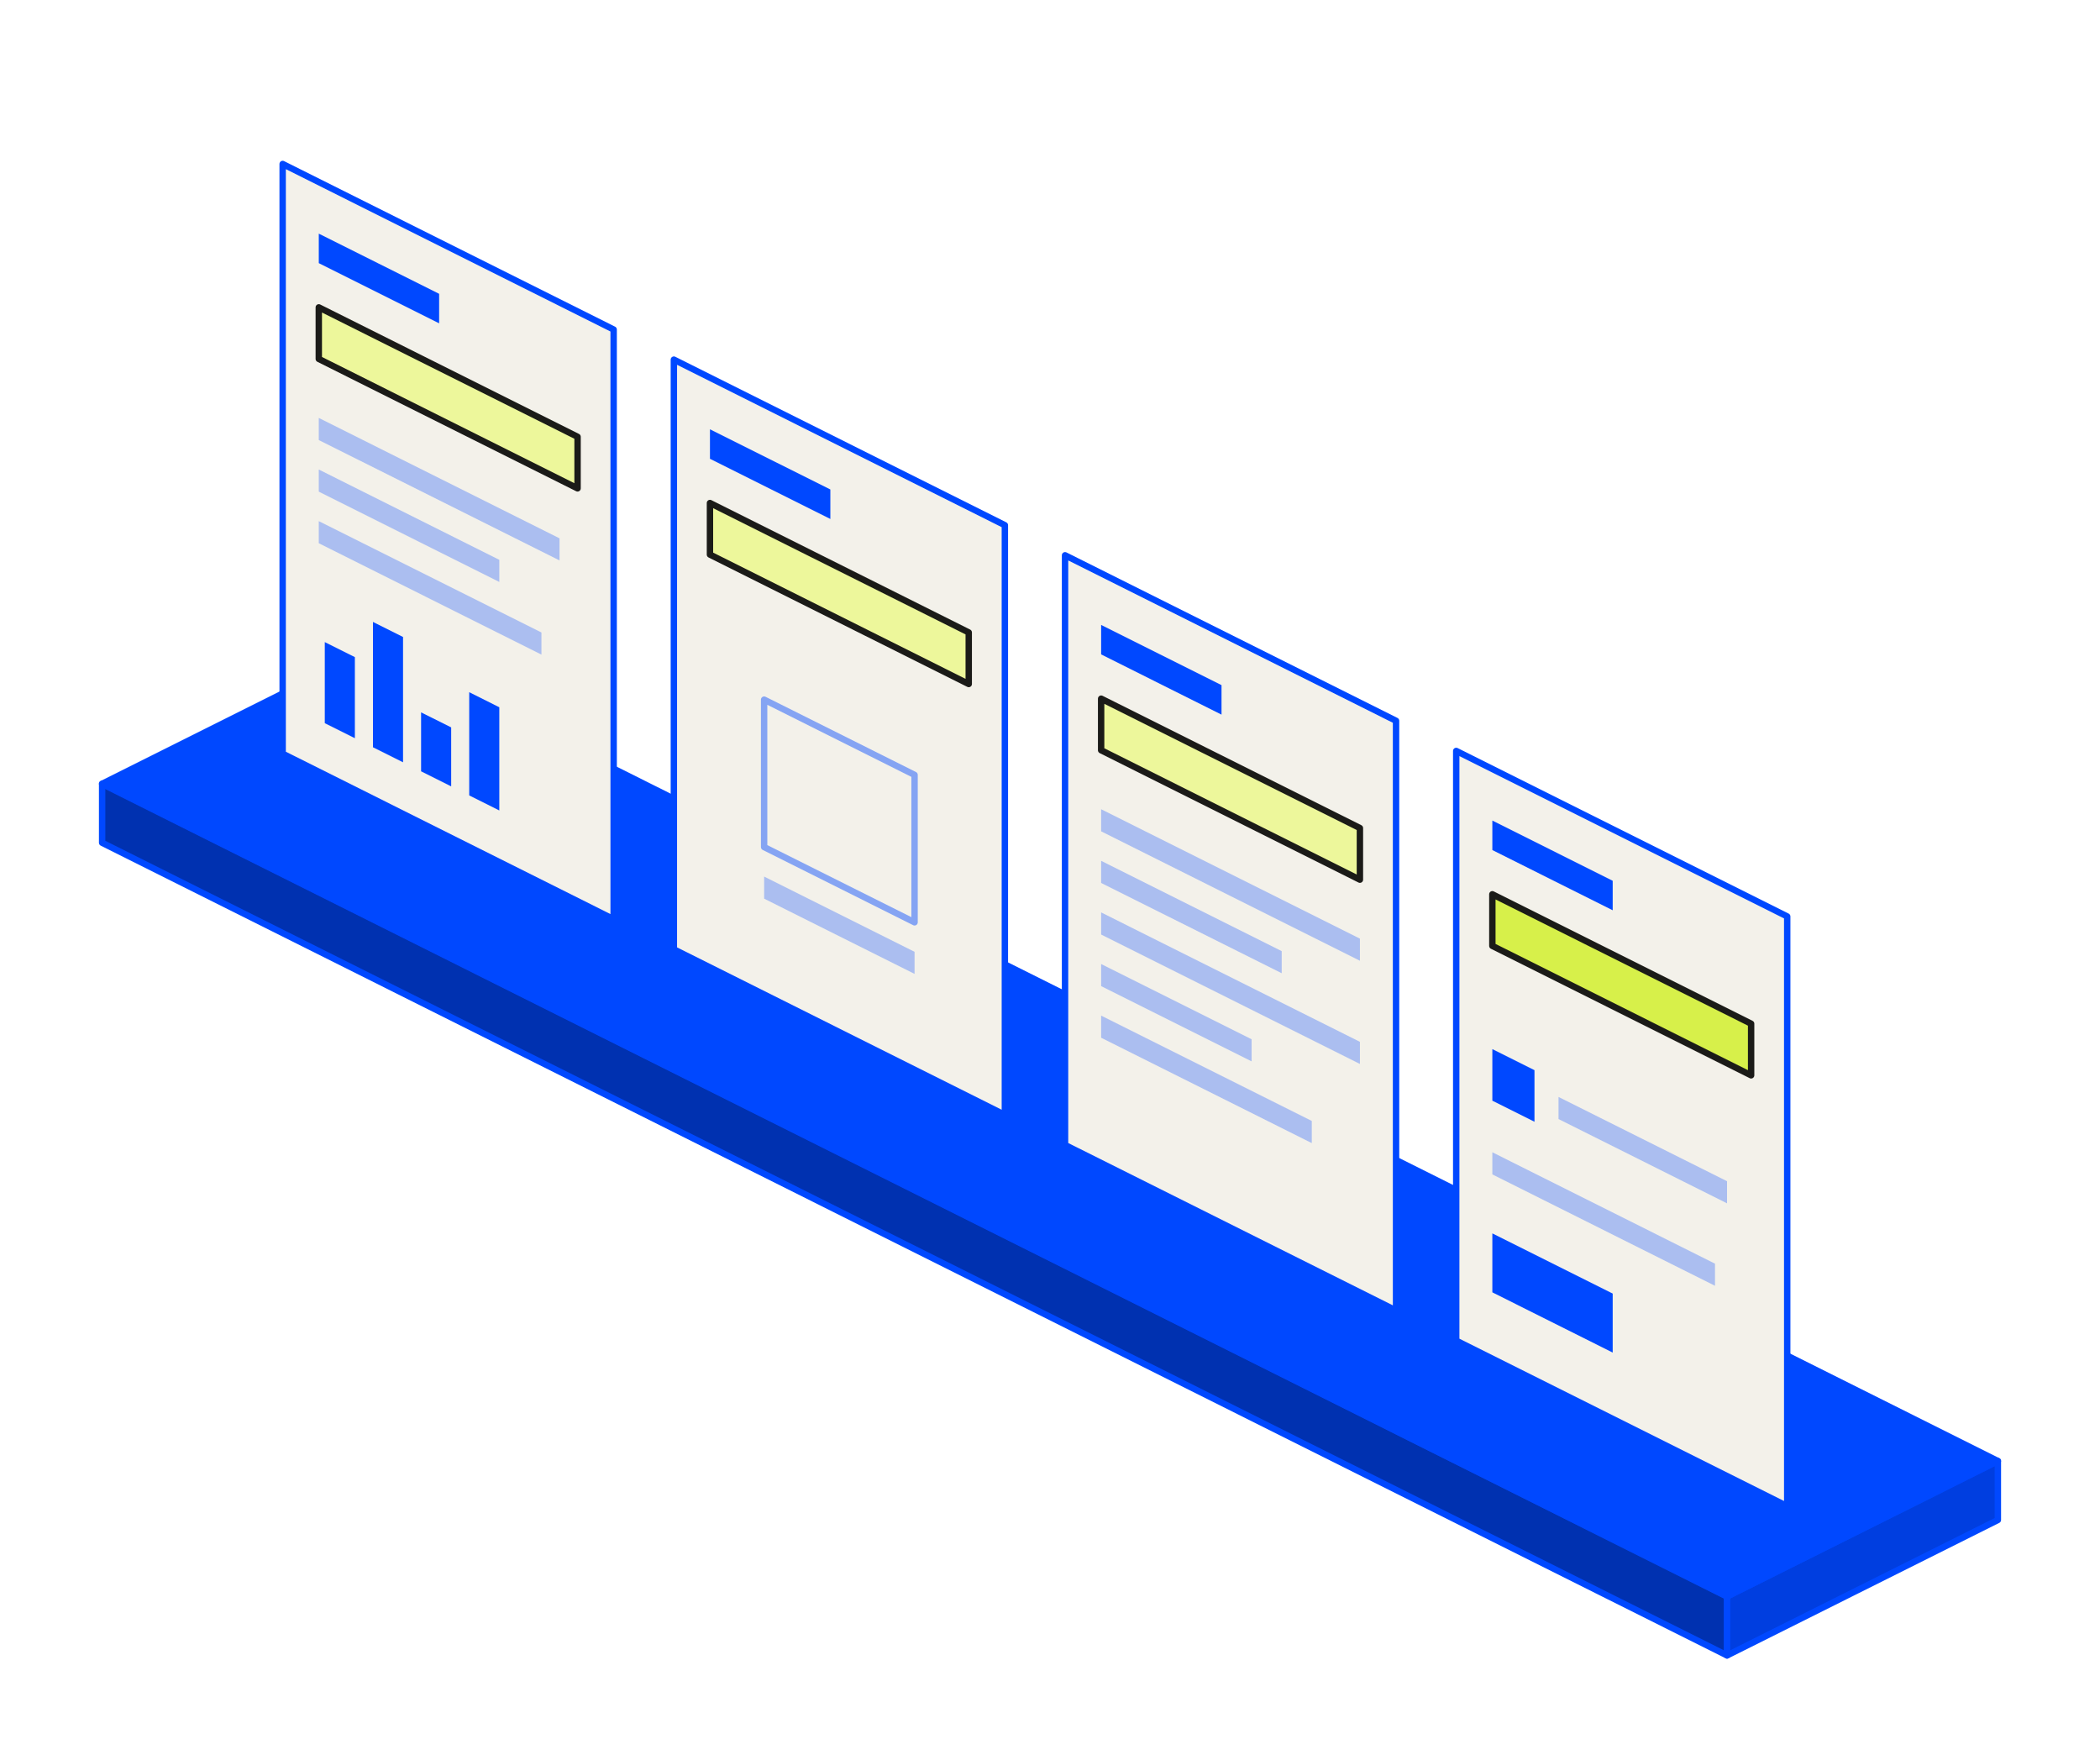
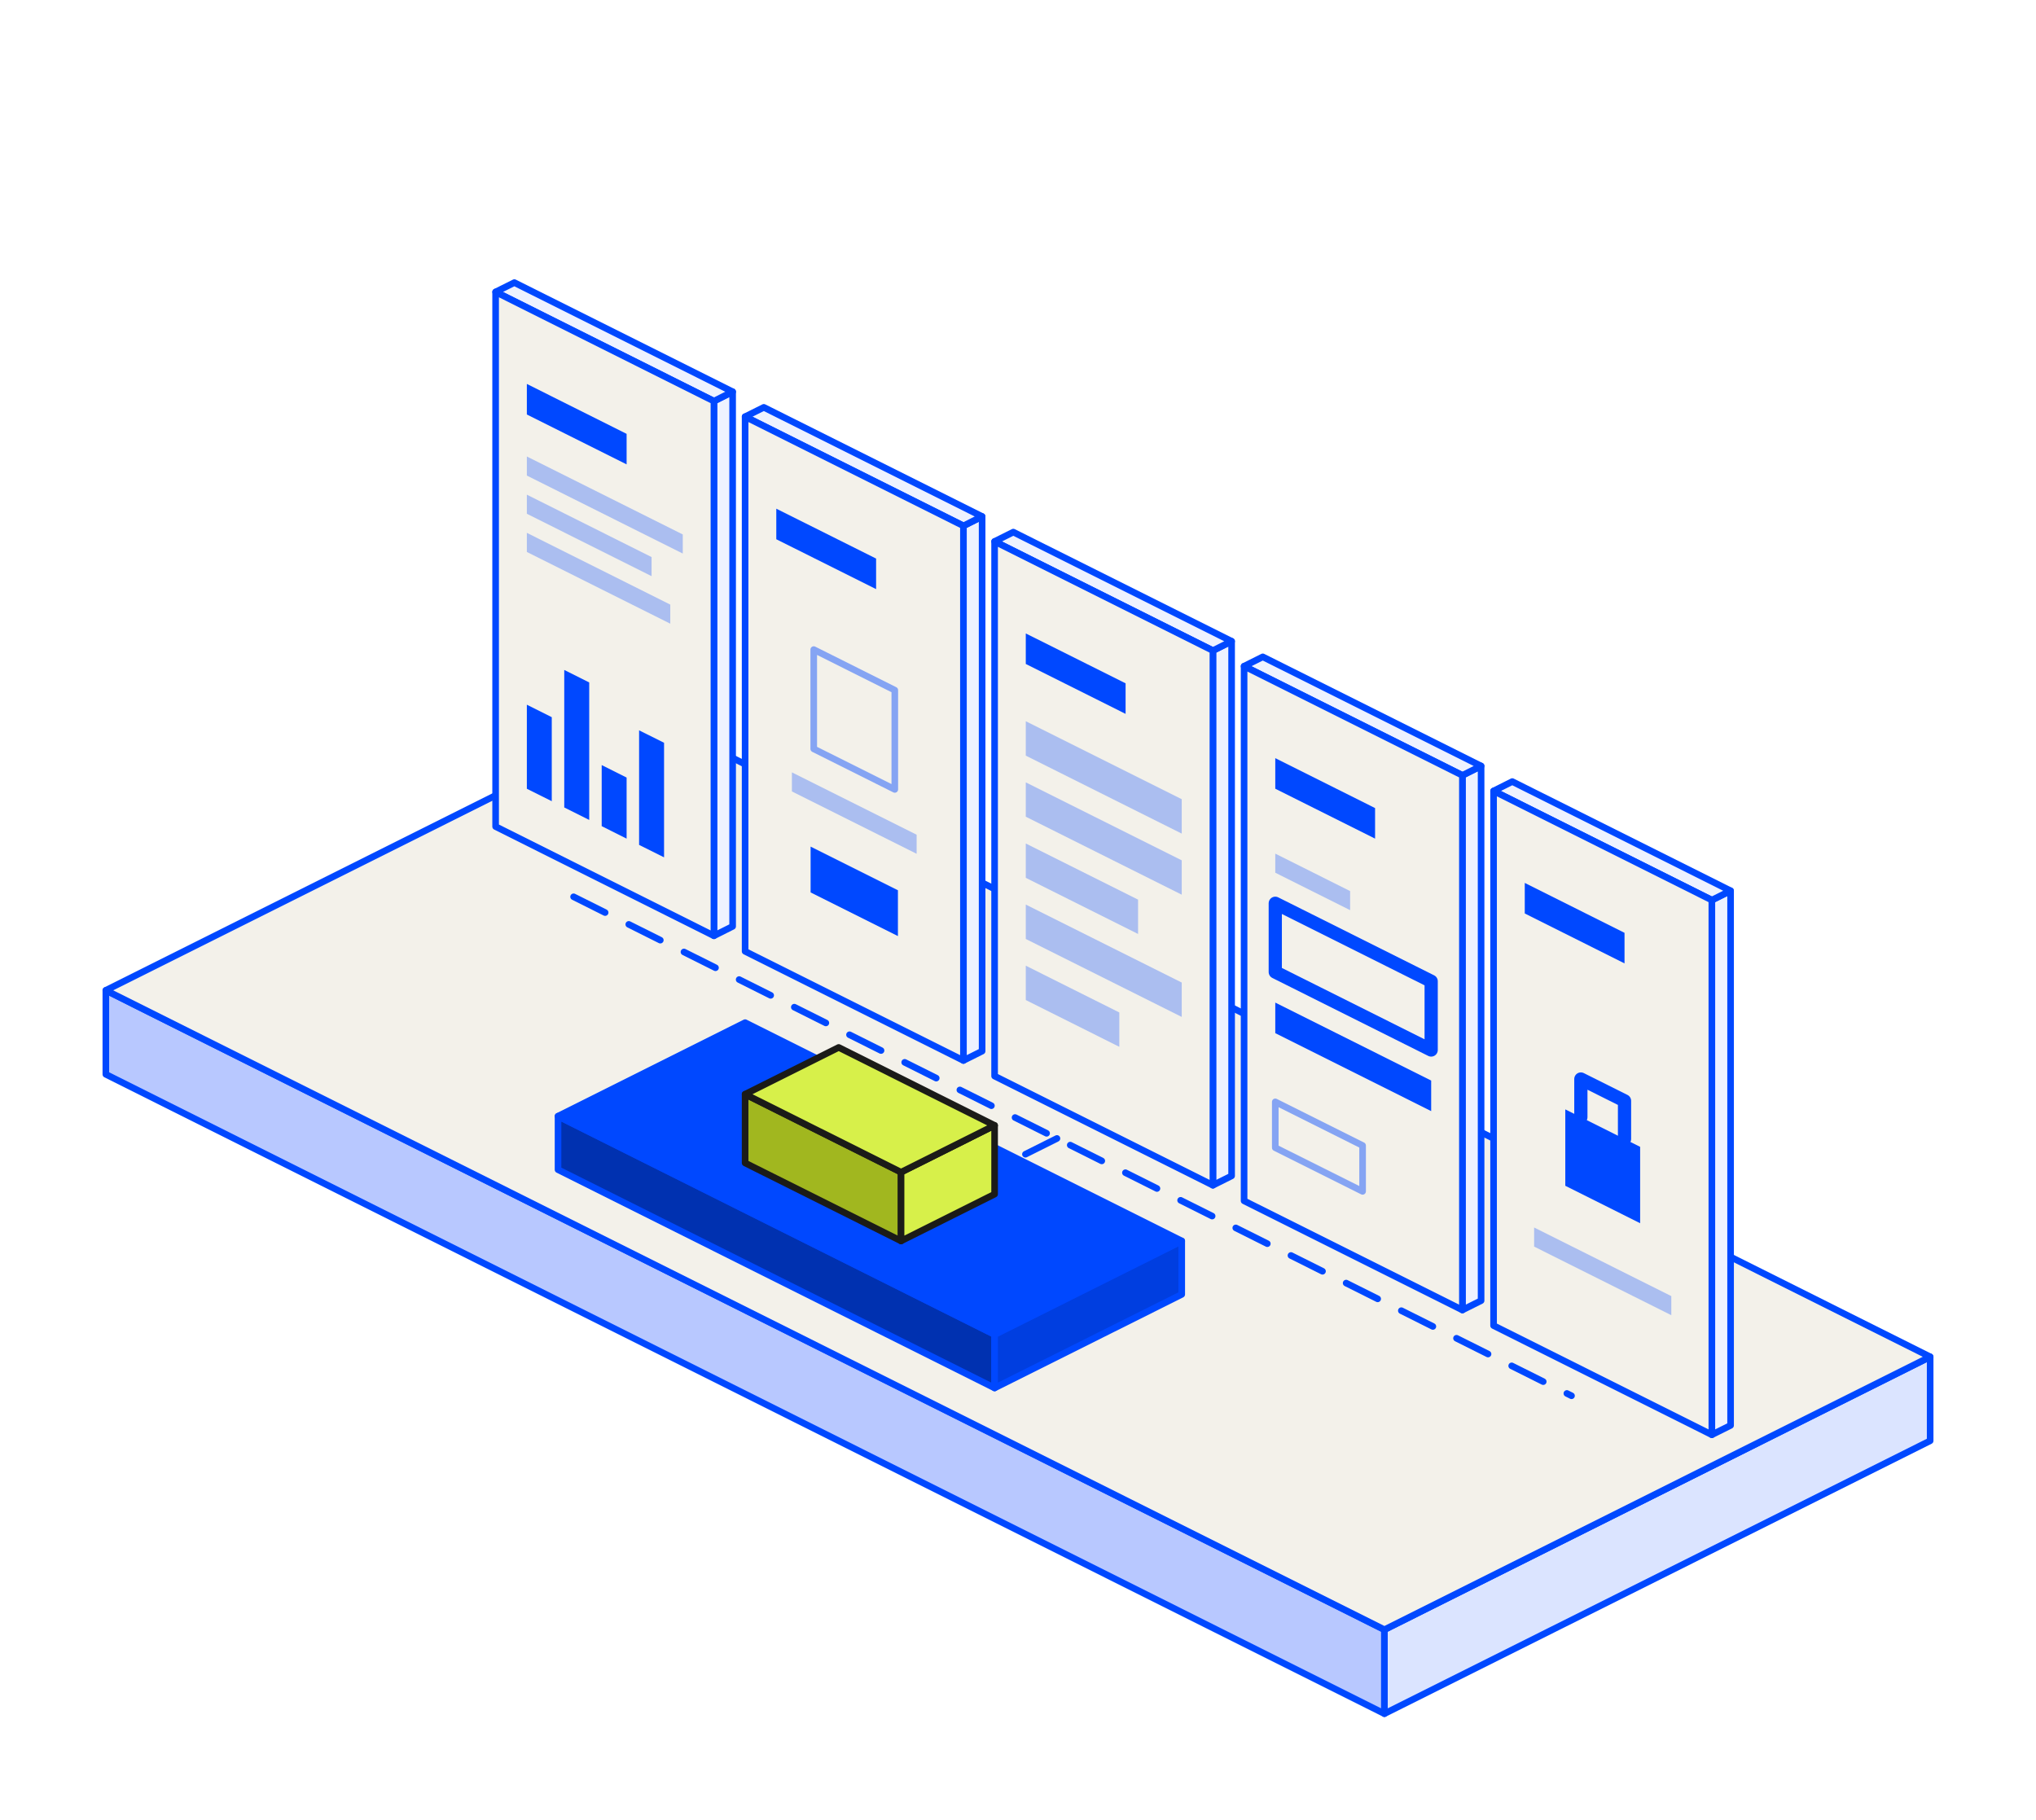
- <svg xmlns="http://www.w3.org/2000/svg" viewBox="530.53 143.3 493.47 412.52" width="493" height="413" aria-hidden="true">
-   <polygon points="936.36,531.82 554.53,340.88 554.53,327.02 936.36,517.97" fill="#0031B0" stroke="#0048FF" stroke-width="1.5" stroke-linejoin="round" stroke-linecap="round" vector-effect="non-scaling-stroke" />
-   <polygon points="1000,500 936.36,531.82 936.36,517.97 1000,486.14" fill="#003EE0" stroke="#0048FF" stroke-width="1.5" stroke-linejoin="round" stroke-linecap="round" vector-effect="non-scaling-stroke" />
-   <polygon points="1000,486.14 618.17,295.2 554.53,327.02 936.36,517.97" fill="#0048FF" stroke="#0048FF" stroke-width="1.5" stroke-linejoin="round" stroke-linecap="round" vector-effect="non-scaling-stroke" />
-   <polygon points="674.73,358.85 596.95,319.95 596.95,181.39 674.73,220.29" fill="#F3F1EA" stroke="#0048FF" stroke-width="1.5" stroke-linejoin="round" stroke-linecap="round" vector-effect="non-scaling-stroke" />
-   <polygon points="605.44,204.69 633.72,218.83 633.72,211.9 605.44,197.76" fill="#0048FF" />
-   <polygon points="605.44,227.2 666.25,257.61 666.25,245.49 605.44,215.08" fill="#EDF79B" stroke="#1B1B18" stroke-width="1.5" stroke-linejoin="round" stroke-linecap="round" vector-effect="non-scaling-stroke" />
-   <polygon points="605.44,246.26 662.01,274.54 662.01,269.35 605.44,241.06" fill="rgba(0,72,255,0.3)" />
-   <polygon points="605.44,258.38 647.86,279.6 647.86,274.4 605.44,253.18" fill="rgba(0,72,255,0.3)" />
-   <polygon points="605.44,270.5 657.76,296.67 657.76,291.47 605.44,265.31" fill="rgba(0,72,255,0.3)" />
-   <polygon points="606.85,312.78 613.92,316.31 613.92,297.26 606.85,293.73" fill="#0048FF" />
-   <polygon points="618.17,318.44 625.24,321.97 625.24,292.53 618.17,288.99" fill="#0048FF" />
-   <polygon points="629.48,324.09 636.55,327.63 636.55,313.77 629.48,310.24" fill="#0048FF" />
-   <polygon points="640.79,329.75 647.86,333.29 647.86,309.04 640.79,305.5" fill="#0048FF" />
-   <polygon points="766.66,404.82 688.88,365.92 688.88,227.36 766.66,266.26" fill="#F3F1EA" stroke="#0048FF" stroke-width="1.5" stroke-linejoin="round" stroke-linecap="round" vector-effect="non-scaling-stroke" />
-   <polygon points="697.36,250.66 725.65,264.8 725.65,257.87 697.36,243.73" fill="#0048FF" />
-   <polygon points="697.36,273.17 758.17,303.58 758.17,291.46 697.36,261.05" fill="#EDF79B" stroke="#1B1B18" stroke-width="1.5" stroke-linejoin="round" stroke-linecap="round" vector-effect="non-scaling-stroke" />
-   <polygon points="710.09,341.89 745.44,359.57 745.44,324.93 710.09,307.25" fill="#F3F1EA" stroke="rgba(0,72,255,0.45)" stroke-width="1.5" stroke-linejoin="round" stroke-linecap="round" vector-effect="non-scaling-stroke" />
-   <polygon points="710.09,354.01 745.44,371.69 745.44,366.5 710.09,348.82" fill="rgba(0,72,255,0.3)" />
-   <polygon points="858.58,450.78 780.8,411.89 780.8,273.33 858.58,312.22" fill="#F3F1EA" stroke="#0048FF" stroke-width="1.5" stroke-linejoin="round" stroke-linecap="round" vector-effect="non-scaling-stroke" />
-   <polygon points="789.28,296.62 817.57,310.77 817.57,303.84 789.28,289.7" fill="#0048FF" />
-   <polygon points="789.28,319.14 850.09,349.55 850.09,337.42 789.28,307.02" fill="#EDF79B" stroke="#1B1B18" stroke-width="1.5" stroke-linejoin="round" stroke-linecap="round" vector-effect="non-scaling-stroke" />
-   <polygon points="789.28,338.19 850.09,368.6 850.09,363.4 789.28,333" fill="rgba(0,72,255,0.3)" />
-   <polygon points="789.28,350.32 831.71,371.53 831.71,366.34 789.28,345.12" fill="rgba(0,72,255,0.3)" />
-   <polygon points="789.28,362.44 850.09,392.85 850.09,387.65 789.28,357.24" fill="rgba(0,72,255,0.3)" />
-   <polygon points="789.28,374.56 824.64,392.24 824.64,387.05 789.28,369.37" fill="rgba(0,72,255,0.3)" />
-   <polygon points="789.28,386.69 838.78,411.44 838.78,406.24 789.28,381.49" fill="rgba(0,72,255,0.3)" />
-   <polygon points="950.5,496.75 872.72,457.86 872.72,319.3 950.5,358.19" fill="#F3F1EA" stroke="#0048FF" stroke-width="1.5" stroke-linejoin="round" stroke-linecap="round" vector-effect="non-scaling-stroke" />
-   <polygon points="881.21,342.59 909.49,356.74 909.49,349.81 881.21,335.66" fill="#0048FF" />
-   <polygon points="881.21,365.11 942.02,395.52 942.02,383.39 881.21,352.98" fill="#D7F04A" stroke="#1B1B18" stroke-width="1.5" stroke-linejoin="round" stroke-linecap="round" vector-effect="non-scaling-stroke" />
-   <polygon points="881.21,401.48 891.11,406.43 891.11,394.31 881.21,389.36" fill="#0048FF" />
-   <polygon points="896.76,405.79 936.36,425.6 936.36,420.4 896.76,400.6" fill="rgba(0,72,255,0.3)" />
-   <polygon points="881.21,418.8 933.53,444.97 933.53,439.77 881.21,413.6" fill="rgba(0,72,255,0.3)" />
-   <polygon points="881.21,446.51 909.49,460.66 909.49,446.8 881.21,432.66" fill="#0048FF" />
+ <svg xmlns="http://www.w3.org/2000/svg" viewBox="562.35 173.36 461.65 412.52" width="462" height="413" aria-hidden="true">
+   <polygon points="876.26,561.88 586.35,416.9 586.35,397.85 876.26,542.83" fill="#B8C8FF" stroke="#0048FF" stroke-width="1.5" stroke-linejoin="round" stroke-linecap="round" vector-effect="non-scaling-stroke" />
+   <polygon points="1000,500 876.26,561.88 876.26,542.83 1000,480.95" fill="#DBE4FF" stroke="#0048FF" stroke-width="1.5" stroke-linejoin="round" stroke-linecap="round" vector-effect="non-scaling-stroke" />
+   <polygon points="1000,480.95 710.09,335.97 586.35,397.85 876.26,542.83" fill="#F3F1EA" stroke="#0048FF" stroke-width="1.5" stroke-linejoin="round" stroke-linecap="round" vector-effect="non-scaling-stroke" />
+   <polygon points="728.47,383.35 724.23,385.48 724.23,264.24 728.47,262.11" fill="#EEF2FF" stroke="#0048FF" stroke-width="1.5" stroke-linejoin="round" stroke-linecap="round" vector-effect="non-scaling-stroke" />
+   <polygon points="728.47,262.11 678.98,237.36 674.73,239.48 724.23,264.24" fill="#EEF2FF" stroke="#0048FF" stroke-width="1.5" stroke-linejoin="round" stroke-linecap="round" vector-effect="non-scaling-stroke" />
+   <polygon points="724.23,385.48 674.73,360.72 674.73,239.48 724.23,264.24" fill="#F3F1EA" stroke="#0048FF" stroke-width="1.5" stroke-linejoin="round" stroke-linecap="round" vector-effect="non-scaling-stroke" />
+   <polygon points="681.81,267.27 704.43,278.58 704.43,271.66 681.81,260.34" fill="#0048FF" />
+   <polygon points="681.81,281.12 717.16,298.8 717.16,294.47 681.81,276.79" fill="rgba(0,72,255,0.3)" />
+   <polygon points="681.81,289.78 710.09,303.93 710.09,299.6 681.81,285.45" fill="rgba(0,72,255,0.3)" />
+   <polygon points="681.81,298.44 714.33,314.71 714.33,310.38 681.81,294.11" fill="rgba(0,72,255,0.3)" />
+   <polygon points="681.81,352.14 687.46,354.96 687.46,335.91 681.81,333.08" fill="#0048FF" />
+   <polygon points="690.29,356.38 695.95,359.21 695.95,328.03 690.29,325.2" fill="#0048FF" />
+   <polygon points="698.78,360.62 704.43,363.45 704.43,349.6 698.78,346.77" fill="#0048FF" />
+   <polygon points="707.26,364.87 712.92,367.69 712.92,341.71 707.26,338.89" fill="#0048FF" />
+   <polygon points="785.04,411.64 780.8,413.76 780.8,292.52 785.04,290.4" fill="#EEF2FF" stroke="#0048FF" stroke-width="1.5" stroke-linejoin="round" stroke-linecap="round" vector-effect="non-scaling-stroke" />
+   <polygon points="785.04,290.4 735.54,265.65 731.3,267.77 780.8,292.52" fill="#EEF2FF" stroke="#0048FF" stroke-width="1.5" stroke-linejoin="round" stroke-linecap="round" vector-effect="non-scaling-stroke" />
+   <polygon points="780.8,413.76 731.3,389.01 731.3,267.77 780.8,292.52" fill="#F3F1EA" stroke="#0048FF" stroke-width="1.5" stroke-linejoin="round" stroke-linecap="round" vector-effect="non-scaling-stroke" />
+   <polygon points="738.37,295.56 761,306.87 761,299.94 738.37,288.63" fill="#0048FF" />
+   <polygon points="746.86,343.1 765.24,352.29 765.24,329.78 746.86,320.58" fill="#F3F1EA" stroke="rgba(0,72,255,0.45)" stroke-width="1.5" stroke-linejoin="round" stroke-linecap="round" vector-effect="non-scaling-stroke" />
+   <polygon points="741.91,352.75 770.19,366.89 770.19,362.56 741.91,348.42" fill="rgba(0,72,255,0.3)" />
+   <polygon points="746.15,375.65 765.95,385.55 765.95,375.16 746.15,365.26" fill="#0048FF" />
+   <polygon points="841.61,439.93 837.37,442.05 837.37,320.81 841.61,318.69" fill="#EEF2FF" stroke="#0048FF" stroke-width="1.5" stroke-linejoin="round" stroke-linecap="round" vector-effect="non-scaling-stroke" />
+   <polygon points="841.61,318.69 792.11,293.94 787.87,296.06 837.37,320.81" fill="#EEF2FF" stroke="#0048FF" stroke-width="1.5" stroke-linejoin="round" stroke-linecap="round" vector-effect="non-scaling-stroke" />
+   <polygon points="837.37,442.05 787.87,417.3 787.87,296.06 837.37,320.81" fill="#F3F1EA" stroke="#0048FF" stroke-width="1.5" stroke-linejoin="round" stroke-linecap="round" vector-effect="non-scaling-stroke" />
+   <polygon points="794.94,323.84 817.57,335.16 817.57,328.23 794.94,316.92" fill="#0048FF" />
+   <polygon points="794.94,344.63 830.3,362.31 830.3,354.51 794.94,336.83" fill="rgba(0,72,255,0.3)" />
+   <polygon points="794.94,358.48 830.3,376.16 830.3,368.37 794.94,350.69" fill="rgba(0,72,255,0.3)" />
+   <polygon points="794.94,372.34 820.4,385.07 820.4,377.28 794.94,364.55" fill="rgba(0,72,255,0.3)" />
+   <polygon points="794.94,386.2 830.3,403.88 830.3,396.08 794.94,378.4" fill="rgba(0,72,255,0.3)" />
+   <polygon points="794.94,400.05 816.15,410.66 816.15,402.87 794.94,392.26" fill="rgba(0,72,255,0.3)" />
+   <polygon points="898.18,468.22 893.94,470.34 893.94,349.1 898.18,346.98" fill="#EEF2FF" stroke="#0048FF" stroke-width="1.5" stroke-linejoin="round" stroke-linecap="round" vector-effect="non-scaling-stroke" />
+   <polygon points="898.18,346.98 848.68,322.23 844.44,324.35 893.94,349.1" fill="#EEF2FF" stroke="#0048FF" stroke-width="1.5" stroke-linejoin="round" stroke-linecap="round" vector-effect="non-scaling-stroke" />
+   <polygon points="893.94,470.34 844.44,445.59 844.44,324.35 893.94,349.1" fill="#F3F1EA" stroke="#0048FF" stroke-width="1.5" stroke-linejoin="round" stroke-linecap="round" vector-effect="non-scaling-stroke" />
+   <polygon points="851.51,352.13 874.14,363.45 874.14,356.52 851.51,345.2" fill="#0048FF" />
+   <polygon points="851.51,371.18 868.48,379.67 868.48,375.34 851.51,366.85" fill="rgba(0,72,255,0.3)" />
+   <polygon points="851.51,393.7 886.86,411.38 886.86,395.79 851.51,378.11" fill="#F3F1EA" stroke="#0048FF" stroke-width="3" stroke-linejoin="round" stroke-linecap="round" vector-effect="non-scaling-stroke" />
+   <polygon points="851.51,407.56 886.86,425.24 886.86,418.31 851.51,400.63" fill="#0048FF" />
+   <polygon points="851.51,433.54 871.31,443.44 871.31,433.04 851.51,423.14" fill="#F3F1EA" stroke="rgba(0,72,255,0.45)" stroke-width="1.5" stroke-linejoin="round" stroke-linecap="round" vector-effect="non-scaling-stroke" />
+   <polygon points="954.75,496.51 950.5,498.63 950.5,377.39 954.75,375.27" fill="#EEF2FF" stroke="#0048FF" stroke-width="1.5" stroke-linejoin="round" stroke-linecap="round" vector-effect="non-scaling-stroke" />
+   <polygon points="954.75,375.27 905.25,350.51 901.01,352.64 950.5,377.39" fill="#EEF2FF" stroke="#0048FF" stroke-width="1.5" stroke-linejoin="round" stroke-linecap="round" vector-effect="non-scaling-stroke" />
+   <polygon points="950.5,498.63 901.01,473.88 901.01,352.64 950.5,377.39" fill="#F3F1EA" stroke="#0048FF" stroke-width="1.5" stroke-linejoin="round" stroke-linecap="round" vector-effect="non-scaling-stroke" />
+   <polygon points="908.08,380.42 930.7,391.74 930.7,384.81 908.08,373.49" fill="#0048FF" />
+   <polygon points="917.27,442.17 934.24,450.66 934.24,433.34 917.27,424.85" fill="#0048FF" />
+   <polyline points="920.8,426.62 920.8,417.96 930.7,422.91 930.7,431.57" fill="none" stroke="#0048FF" stroke-width="3" stroke-linejoin="round" stroke-linecap="round" vector-effect="non-scaling-stroke" />
+   <polygon points="910.2,455.96 941.31,471.52 941.31,467.19 910.2,451.63" fill="rgba(0,72,255,0.3)" />
+   <polyline points="692.41,376.64 918.68,489.79" fill="none" stroke="#0048FF" stroke-width="1.5" stroke-linejoin="round" stroke-linecap="round" vector-effect="non-scaling-stroke" stroke-dasharray="8 6" />
+   <polyline points="802.01,431.44 780.8,442.05" fill="none" stroke="#0048FF" stroke-width="1.5" stroke-linejoin="round" stroke-linecap="round" vector-effect="non-scaling-stroke" stroke-dasharray="8 6" />
+   <polygon points="787.87,488.02 688.88,438.52 688.88,426.39 787.87,475.9" fill="#0031B0" stroke="#0048FF" stroke-width="1.5" stroke-linejoin="round" stroke-linecap="round" vector-effect="non-scaling-stroke" />
+   <polygon points="830.3,466.8 787.87,488.02 787.87,475.9 830.3,454.68" fill="#003EE0" stroke="#0048FF" stroke-width="1.5" stroke-linejoin="round" stroke-linecap="round" vector-effect="non-scaling-stroke" />
+   <polygon points="830.3,454.68 731.3,405.18 688.88,426.39 787.87,475.9" fill="#0048FF" stroke="#0048FF" stroke-width="1.5" stroke-linejoin="round" stroke-linecap="round" vector-effect="non-scaling-stroke" />
+   <polyline points="780.8,429.93 770.19,435.23" fill="none" stroke="rgba(255,254,250,0.8)" stroke-width="1.5" stroke-linejoin="round" stroke-linecap="round" vector-effect="non-scaling-stroke" stroke-dasharray="8 6" />
+   <polygon points="766.66,454.68 731.3,437 731.3,421.41 766.66,439.09" fill="#A1B71F" stroke="#1B1B18" stroke-width="1.5" stroke-linejoin="round" stroke-linecap="round" vector-effect="non-scaling-stroke" />
+   <polygon points="787.87,444.07 766.66,454.68 766.66,439.09 787.87,428.48" fill="#D7F04A" stroke="#1B1B18" stroke-width="1.5" stroke-linejoin="round" stroke-linecap="round" vector-effect="non-scaling-stroke" />
+   <polygon points="787.87,428.48 752.52,410.8 731.3,421.41 766.66,439.09" fill="#D7F04A" stroke="#1B1B18" stroke-width="1.5" stroke-linejoin="round" stroke-linecap="round" vector-effect="non-scaling-stroke" />
</svg>
